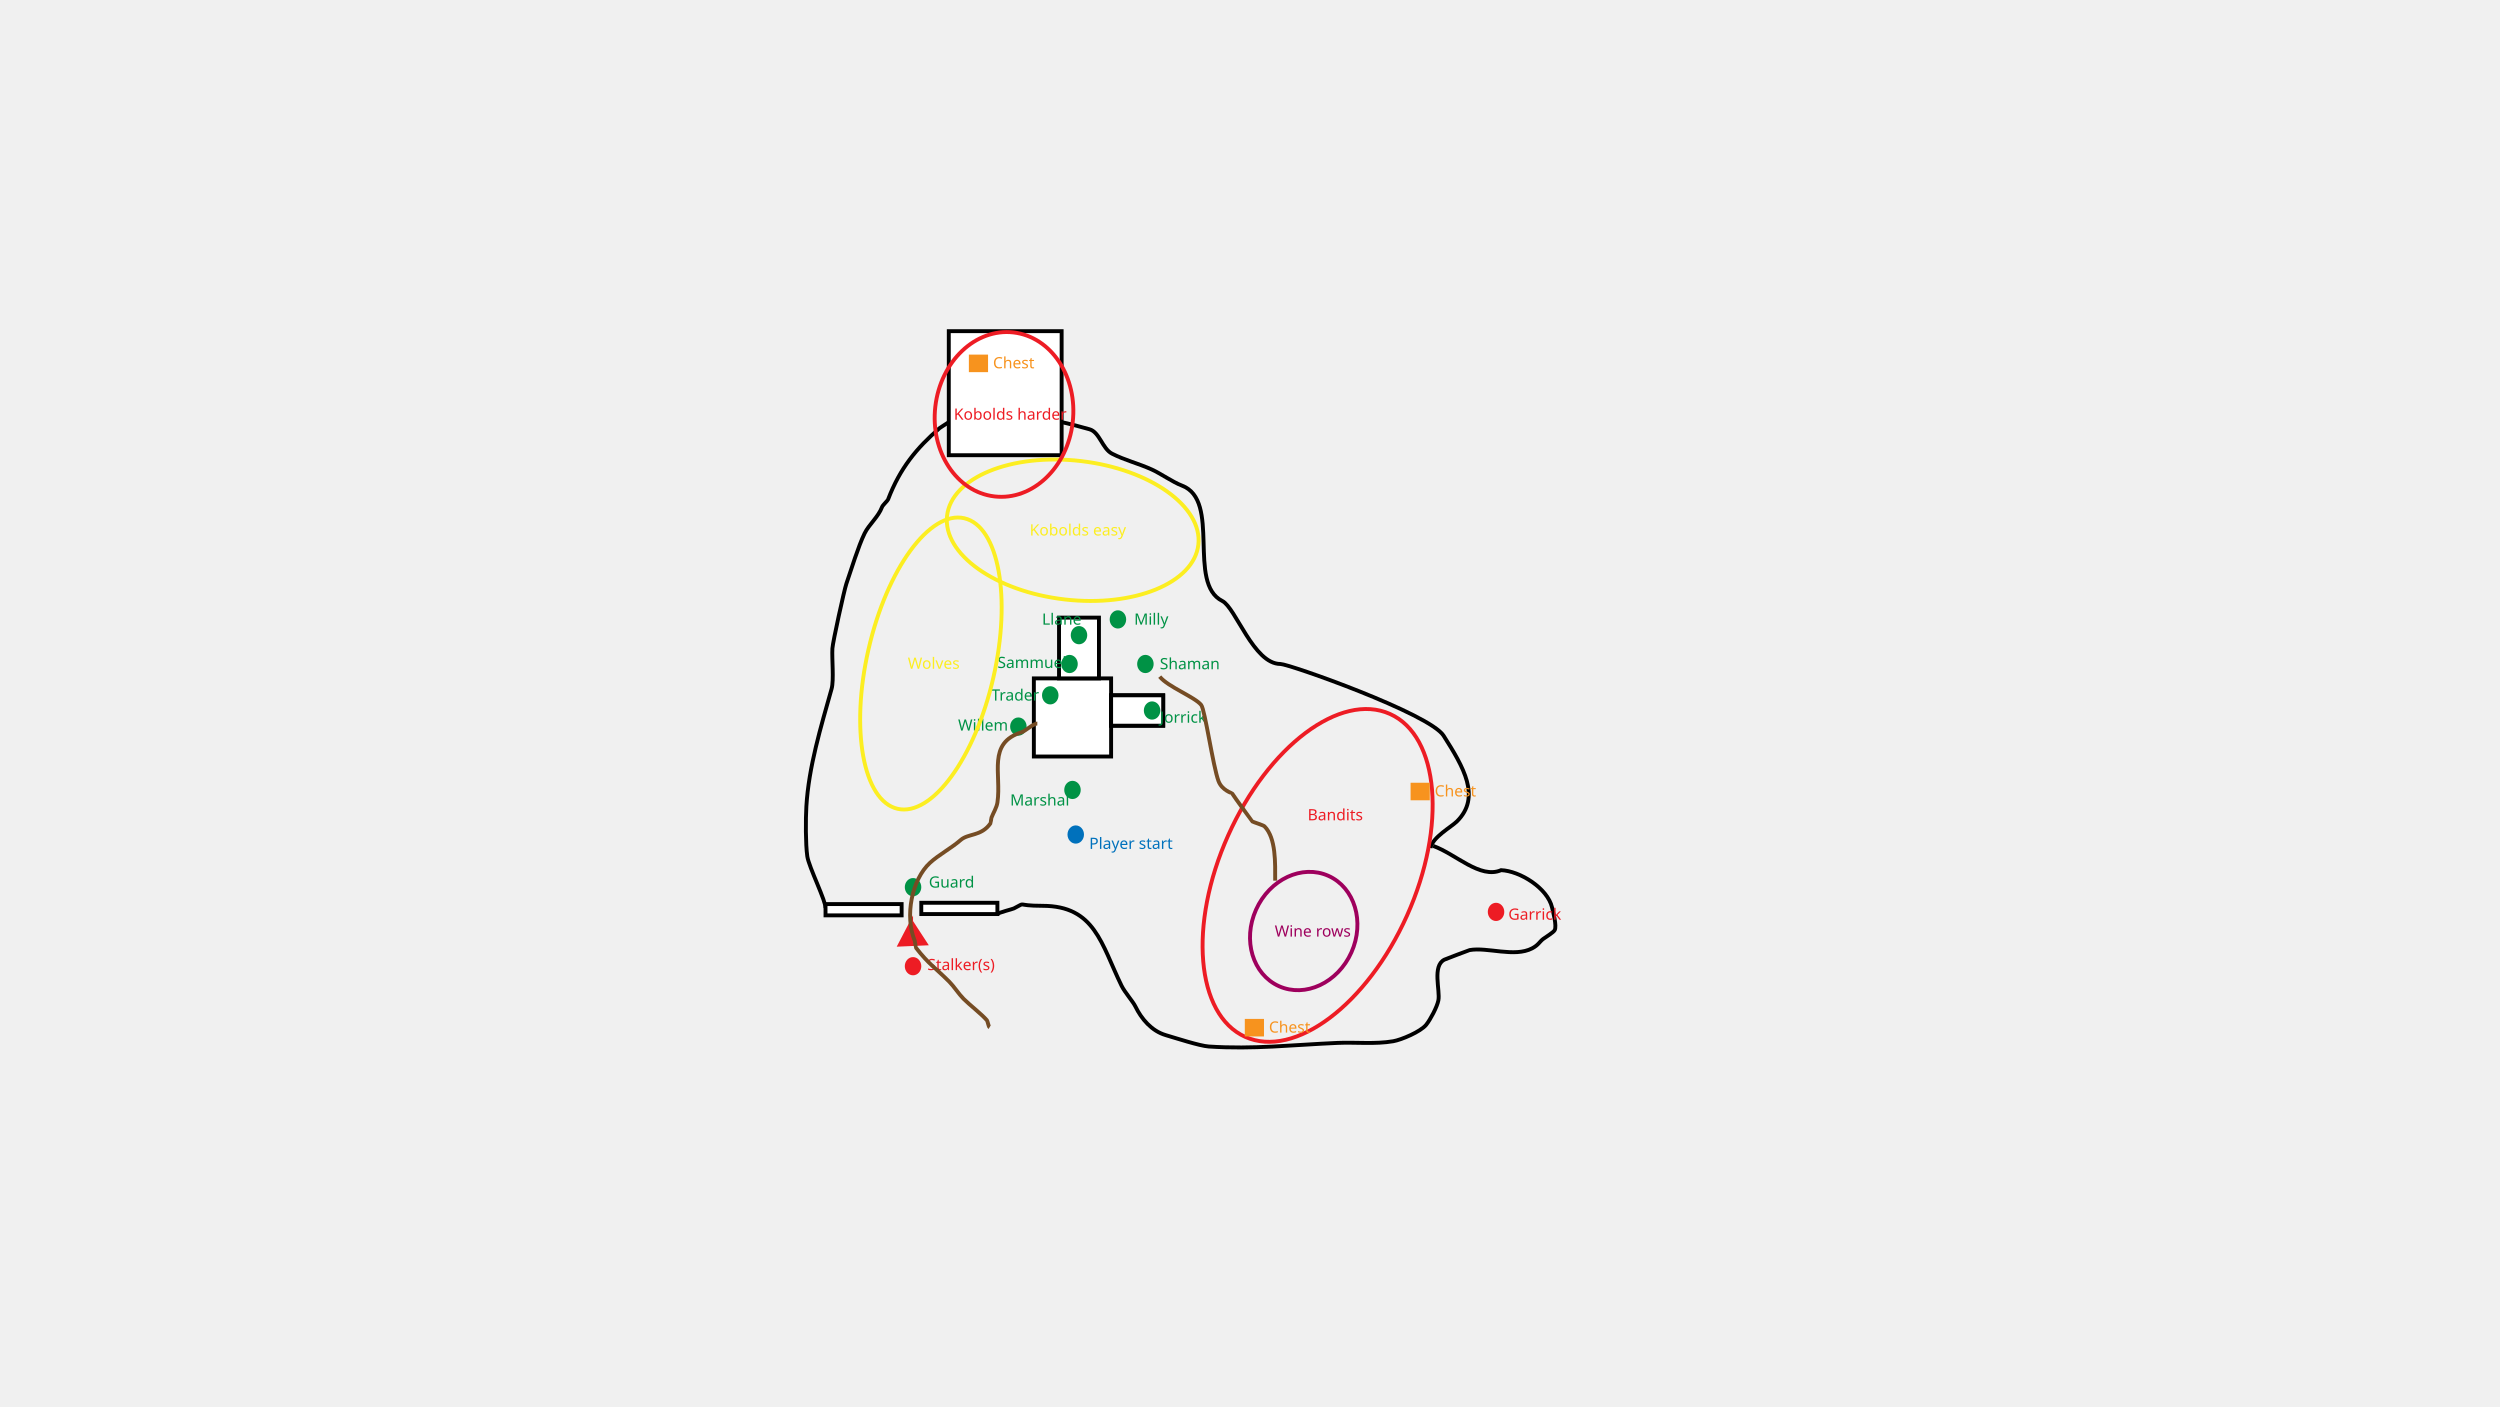
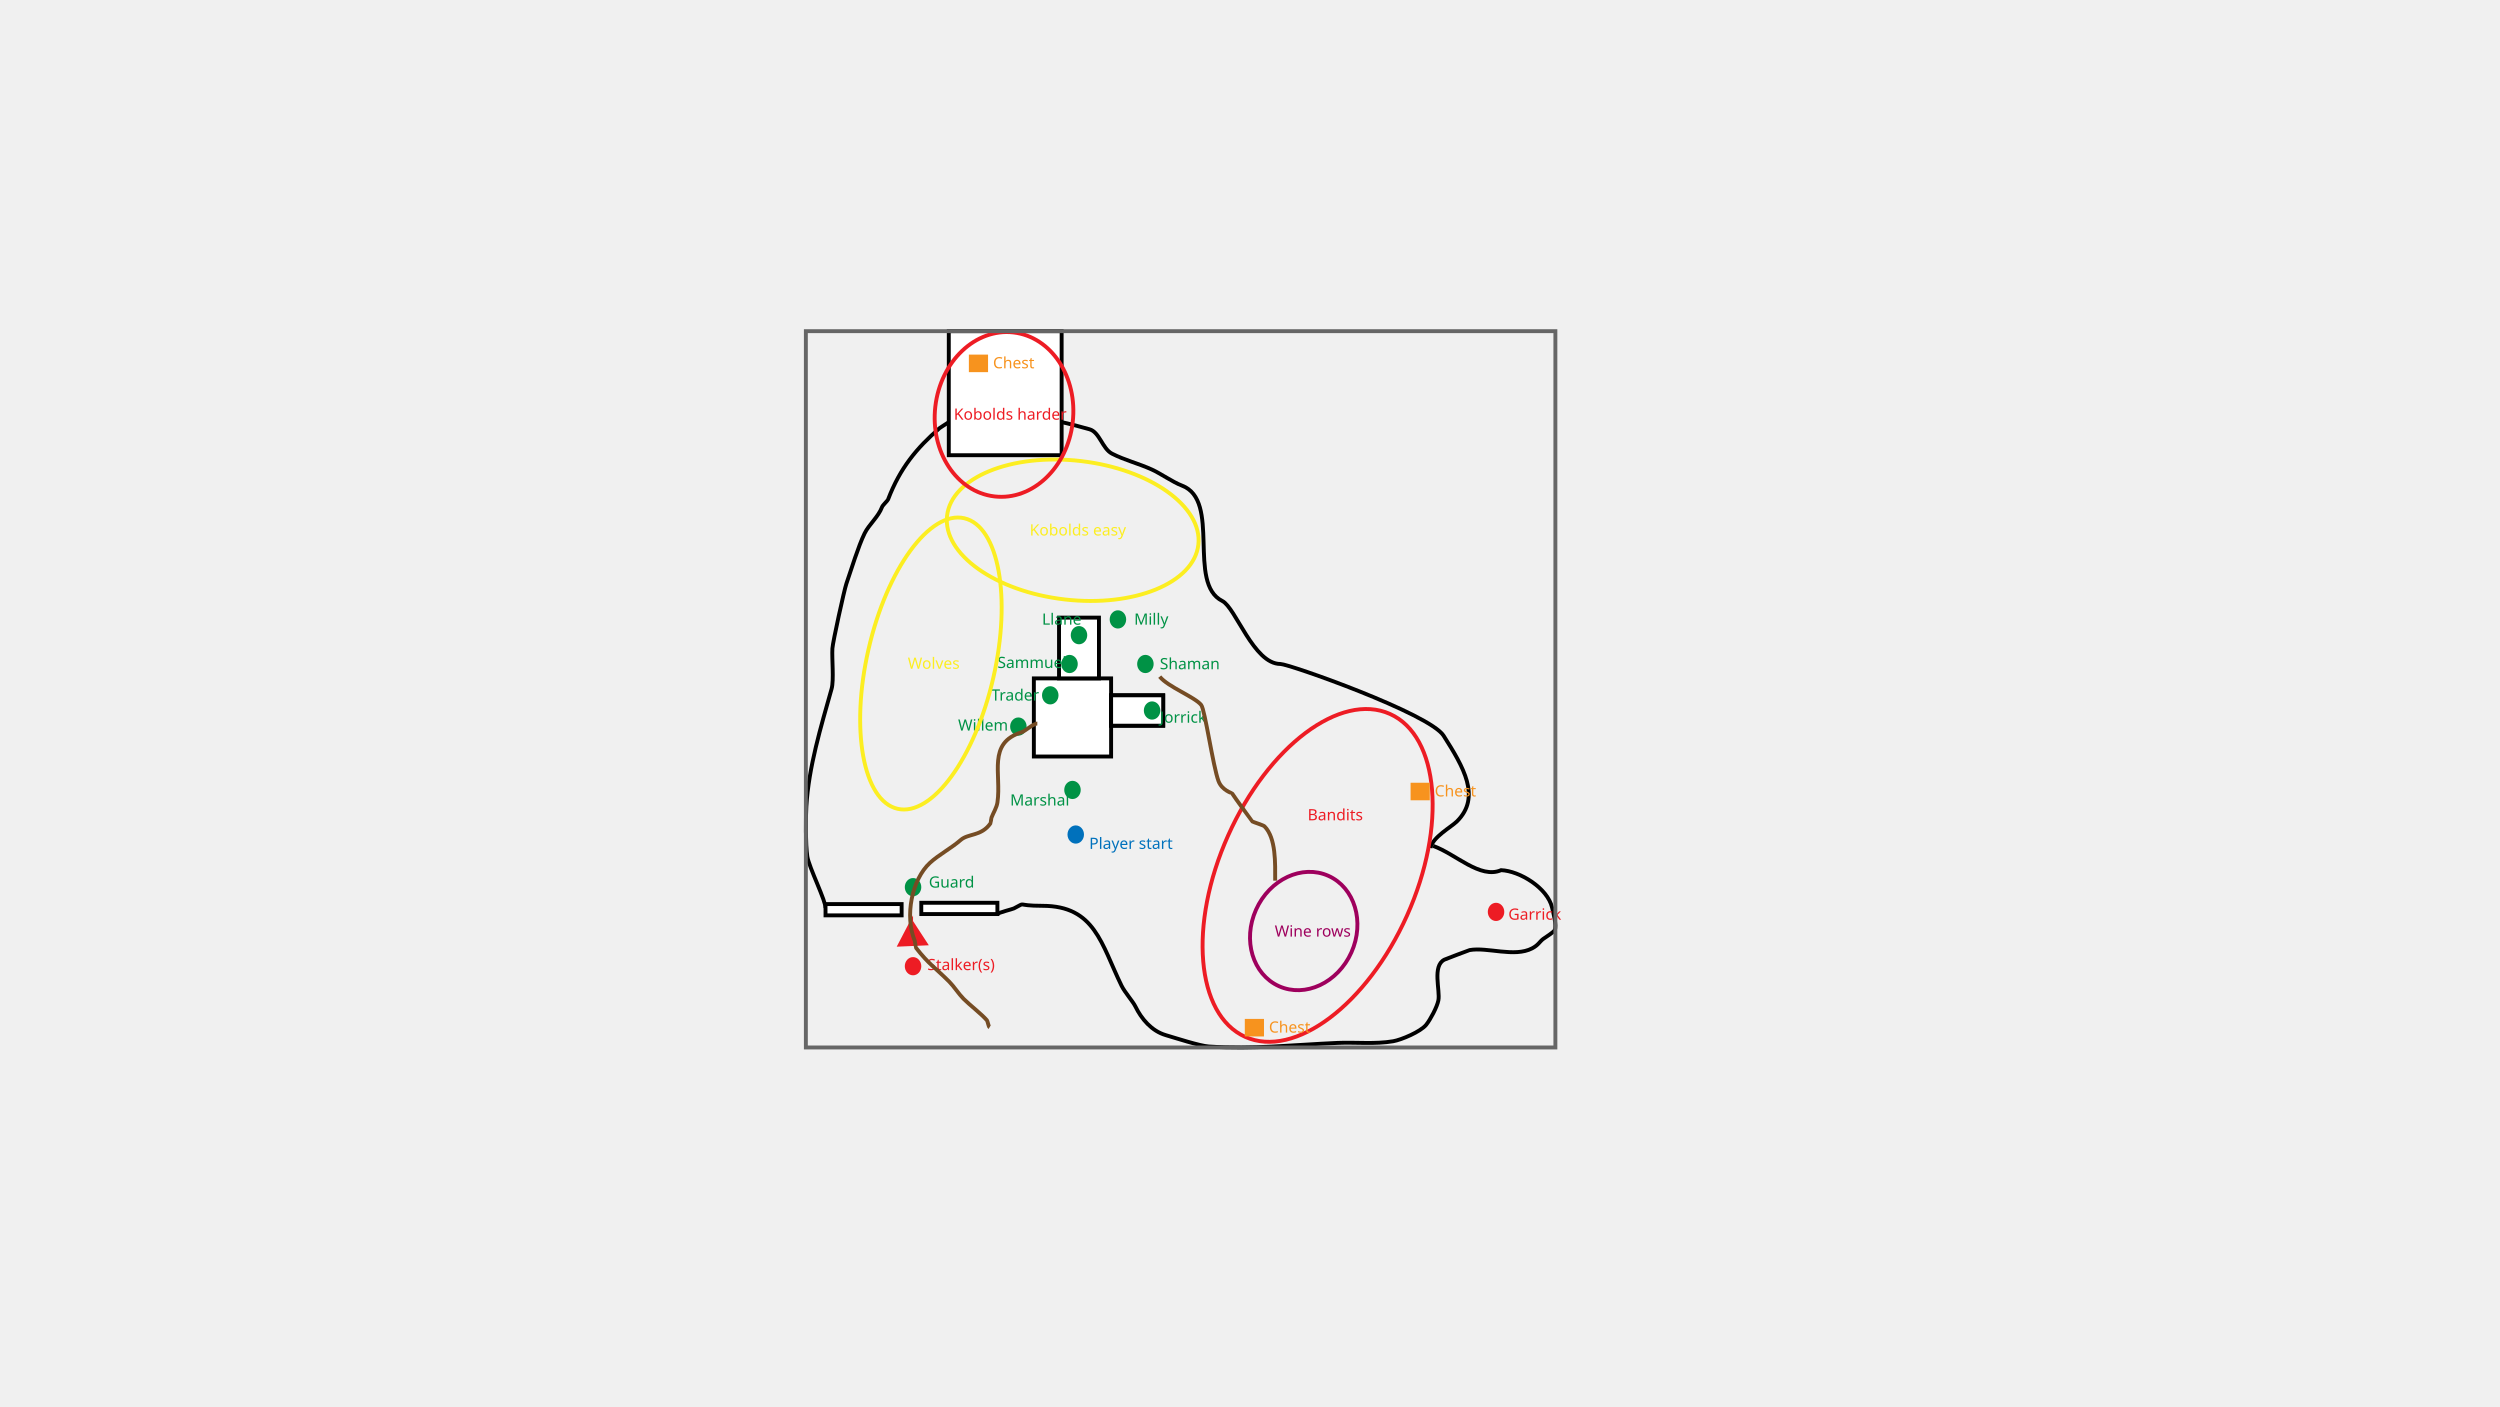
<svg xmlns="http://www.w3.org/2000/svg" viewBox="0 0 1920 1080">
  <defs>
    <style>
      .cls-1{fill:#ffffff;stroke:#000000;stroke-width:3;stroke-miterlimit:10}
      .cls-2{fill:none;stroke:#000000;stroke-width:3;stroke-miterlimit:10}
      .cls-3{fill:#009245}
      .cls-4{font-family:'Source Sans 3';font-size:12;fill:#009245}
      .cls-5{fill:#ed1c24}
      .cls-6{font-family:'Source Sans 3';font-size:12;fill:#ed1c24}
      .cls-7{fill:#0071bc}
      .cls-8{font-family:'Source Sans 3';font-size:12;fill:#0071bc}
      .cls-9{fill:none;stroke:#fcee21;stroke-width:3;stroke-miterlimit:10}
      .cls-10{font-family:'Source Sans 3';font-size:12;fill:#fcee21}
      .cls-11{fill:none;stroke:#ed1c24;stroke-width:3;stroke-miterlimit:10}
      .cls-12{fill:none;stroke:#9e005d;stroke-width:3;stroke-miterlimit:10}
      .cls-13{font-family:'Source Sans 3';font-size:12;fill:#9e005d}
      .cls-14{fill:none;stroke:#754c24;stroke-width:3;stroke-miterlimit:10}
      .cls-15{fill:#f7931e}
      .cls-16{font-family:'Source Sans 3';font-size:12;fill:#f7931e}
+       .cls-17{fill:none;stroke:#666666;stroke-width:3;stroke-miterlimit:10}
    </style>
  </defs>
  <g id="Layer_1" data-name="Layer 1">
    <path d="M794 521 L853.333 521 L853.333 581 L794 581 Z" class="cls-1" />
    <path d="M853.333 534 L893.333 534 L893.333 557.333 L853.333 557.333 Z" class="cls-1" />
    <path d="M853.333 534 L893.333 534 L893.333 557.333 L853.333 557.333 Z" class="cls-1" />
    <path d="M813.333 474.333 L844 474.333 L844 521 L813.333 521 Z" class="cls-1" />
    <path d="M634 697.667 C634.789 692.933 621.148 665.81 620 657.667 C618.667 648.209 618.699 629.372 619.286 619.38 C621.081 588.881 630.415 558.47 638.667 529 C640.539 522.314 638.82 505.983 639.286 498.047 C639.58 493.056 648.402 452.978 650 448.333 C653.835 437.187 659.179 419.535 664 409.667 C667.351 402.807 674.558 397.012 677.437 389.333 C677.956 387.952 681.666 384.542 682 383.667 C691.337 359.177 704.079 344.123 721.5 328.88 C722.592 327.925 736.667 319.667 728.667 323" class="cls-2" />
    <path d="M815.333 324.333 C817.688 324.333 835.113 329.25 836.667 329.667 C844.503 331.77 846.525 344.576 854.042 348.417 C864.02 353.515 874.344 355.935 884.651 360.62 C891.321 363.651 900.915 370.376 907.635 372.896 C938.136 384.334 911.327 447.855 938.711 461.547 C949.06 466.722 962.711 509.939 983.378 509.939 C989.936 509.939 1097.917 548.083 1108.667 565 C1124.031 589.18 1137.624 612.126 1119 630.75 C1114.521 635.229 1100.279 642.834 1098.589 651.286" class="cls-2" />
    <path d="M1100.667 649.667 C1118.066 655.873 1136.718 675.302 1152.865 668.286 C1167.241 668.885 1188.524 682.016 1192 697 C1192.767 700.304 1195.728 711.04 1194 714.333 C1193.051 716.143 1186.66 719.947 1185.151 721.12 C1182.192 723.421 1181.52 725.787 1176.667 728.333 C1163.088 735.457 1142.382 727.227 1128.667 729.667 C1128.445 729.706 1110.561 736.386 1109.333 737 C1099.742 741.796 1106.182 760.756 1104.667 768.333 C1103.647 773.433 1098.526 783.01 1095.333 787 C1091.02 792.391 1076.191 798.601 1070 799.667 C1056.078 802.064 1041.243 800.34 1027.151 800.953 C992.976 802.439 962.595 806.001 928.286 803.714 C921.38 803.253 902.717 797.163 895.333 795 C884.442 791.81 876.673 782.565 872 773 C870.065 769.04 863.863 762.184 861.333 757 C845.778 725.124 840.976 695.667 800.667 695.667 C778.587 695.667 789.423 692.288 778.667 697.667 C777.413 698.294 766.948 700.815 766 702" class="cls-2" />
    <path d="M634 694.333 L692.45 694.333 L692.45 703 L634 703 Z" class="cls-1" />
    <path d="M707.55 693.333 L766 693.333 L766 702 L707.55 702 Z" class="cls-1" />
    <path d="M817.333 606.667 C817.333 602.801 820.169 599.667 823.667 599.667 C827.164 599.667 830 602.801 830 606.667 C830 610.533 827.164 613.667 823.667 613.667 C820.169 613.667 817.333 610.533 817.333 606.667 Z" class="cls-3" />
    <path d="M728.667 254.333 L815.333 254.333 L815.333 349.604 L728.667 349.604 Z" class="cls-1" />
    <path d="M694.884 681.333 C694.884 677.467 697.719 674.333 701.217 674.333 C704.715 674.333 707.55 677.467 707.55 681.333 C707.55 685.199 704.715 688.333 701.217 688.333 C697.719 688.333 694.884 685.199 694.884 681.333 Z" class="cls-3" />
    <text transform="matrix(1 0 0 1 713.325 681.667)" x="0" y="0" xml:space="preserve" class="cls-4">
      <tspan x="0" y="0">Guard</tspan>
    </text>
    <path d="M694.884 742.044 C694.884 738.178 697.719 735.044 701.217 735.044 C704.715 735.044 707.55 738.178 707.55 742.044 C707.55 745.91 704.715 749.044 701.217 749.044 C697.719 749.044 694.884 745.91 694.884 742.044 Z" class="cls-5" />
    <text transform="matrix(1 0 0 1 712.189 745.044)" x="0" y="0" xml:space="preserve" class="cls-6">
      <tspan x="0" y="0">Stalker(s)</tspan>
    </text>
    <path d="M701.217 703 L688.667 727.063 L713.325 725.97 L701.217 707.375" class="cls-5" />
    <text transform="matrix(1 0 0 1 775.781 618.667)" x="0" y="0" xml:space="preserve" class="cls-4">
      <tspan x="0" y="0">Marshal</tspan>
    </text>
    <path d="M819.835 640.912 C819.835 637.046 822.67 633.912 826.168 633.912 C829.666 633.912 832.501 637.046 832.501 640.912 C832.501 644.778 829.666 647.912 826.168 647.912 C822.67 647.912 819.835 644.778 819.835 640.912 Z" class="cls-7" />
    <text transform="matrix(1 0 0 1 836.501 651.956)" x="0" y="0" xml:space="preserve" class="cls-8">
      <tspan x="0" y="0">Player start</tspan>
    </text>
    <path d="M775.781 558 C775.781 554.134 778.617 551 782.115 551 C785.612 551 788.448 554.134 788.448 558 C788.448 561.866 785.612 565 782.115 565 C778.617 565 775.781 561.866 775.781 558 Z" class="cls-3" />
    <text transform="matrix(1 0 0 1 735.775 561.088)" x="0" y="0" xml:space="preserve" class="cls-4">
      <tspan x="0" y="0">Willem</tspan>
    </text>
    <path d="M852.234 475.711 C852.234 471.845 855.07 468.711 858.568 468.711 C862.065 468.711 864.901 471.845 864.901 475.711 C864.901 479.577 862.065 482.711 858.568 482.711 C855.07 482.711 852.234 479.577 852.234 475.711 Z" class="cls-3" />
    <text transform="matrix(1 0 0 1 871.032 479.755)" x="0" y="0" xml:space="preserve" class="cls-4">
      <tspan x="0" y="0">Milly</tspan>
    </text>
    <path d="M822.333 487.81 C822.333 483.944 825.169 480.81 828.667 480.81 C832.164 480.81 835 483.944 835 487.81 C835 491.676 832.164 494.81 828.667 494.81 C825.169 494.81 822.333 491.676 822.333 487.81 Z" class="cls-3" />
    <text transform="matrix(1 0 0 1 800.267 479.755)" x="0" y="0" xml:space="preserve" class="cls-4">
      <tspan x="0" y="0">Llane</tspan>
    </text>
    <path d="M878.465 545.667 C878.465 541.801 881.3 538.667 884.798 538.667 C888.296 538.667 891.131 541.801 891.131 545.667 C891.131 549.533 888.296 552.667 884.798 552.667 C881.3 552.667 878.465 549.533 878.465 545.667 Z" class="cls-3" />
    <text transform="matrix(1 0 0 1 890.72 555.044)" x="0" y="0" xml:space="preserve" class="cls-4">
      <tspan x="0" y="0">Jorrick</tspan>
    </text>
    <path d="M815.056 509.939 C815.056 506.073 817.892 502.939 821.389 502.939 C824.887 502.939 827.723 506.073 827.723 509.939 C827.723 513.805 824.887 516.939 821.389 516.939 C817.892 516.939 815.056 513.805 815.056 509.939 Z" class="cls-3" />
    <text transform="matrix(1 0 0 1 766 513.027)" x="0" y="0" xml:space="preserve" class="cls-4">
      <tspan x="0" y="0">Sammuel</tspan>
    </text>
    <path d="M873.333 509.939 C873.333 506.073 876.169 502.939 879.667 502.939 C883.164 502.939 886 506.073 886 509.939 C886 513.805 883.164 516.939 879.667 516.939 C876.169 516.939 873.333 513.805 873.333 509.939 Z" class="cls-3" />
    <text transform="matrix(1 0 0 1 890.72 513.983)" x="0" y="0" xml:space="preserve" class="cls-4">
      <tspan x="0" y="0">Shaman</tspan>
    </text>
    <path d="M800.267 534 C800.267 530.134 803.102 527 806.6 527 C810.098 527 812.933 530.134 812.933 534 C812.933 537.866 810.098 541 806.6 541 C803.102 541 800.267 537.866 800.267 534 Z" class="cls-3" />
    <text transform="matrix(1 0 0 1 761.384 538.044)" x="0" y="0" xml:space="preserve" class="cls-4">
      <tspan x="0" y="0">Trader</tspan>
    </text>
    <path d="M667.028 498.589 C681.164 436.966 714.075 391.932 740.536 398.002 C766.997 404.072 776.988 458.948 762.852 520.571 C748.716 582.194 715.805 627.229 689.344 621.159 C662.883 615.089 652.891 560.212 667.028 498.589 Z" class="cls-9" />
    <text transform="matrix(1 0 0 1 697.174 513.624)" x="0" y="0" xml:space="preserve" class="cls-10">
      <tspan x="0" y="0">Wolves</tspan>
    </text>
    <path d="M829.979 354.077 C883.27 360.238 923.721 389.029 920.327 418.383 C916.933 447.737 870.981 466.539 817.689 460.378 C764.398 454.217 723.948 425.426 727.341 396.071 C730.735 366.717 776.688 347.915 829.979 354.077 Z" class="cls-9" />
    <text transform="matrix(1 0 0 1 790.774 411.271)" x="0" y="0" xml:space="preserve" class="cls-10">
      <tspan x="0" y="0">Kobolds easy</tspan>
    </text>
    <path d="M778.365 255.315 C807.498 258.683 827.855 289.607 823.834 324.386 C819.813 359.165 792.937 384.628 763.804 381.26 C734.671 377.892 714.313 346.968 718.334 312.189 C722.355 277.41 749.232 251.947 778.365 255.315 Z" class="cls-11" />
    <text transform="matrix(1 0 0 1 732.54 322.332)" x="0" y="0" xml:space="preserve" class="cls-6">
      <tspan x="0" y="0">Kobolds harder</tspan>
    </text>
    <path d="M1142.624 700.333 C1142.624 696.467 1145.459 693.333 1148.957 693.333 C1152.455 693.333 1155.291 696.467 1155.291 700.333 C1155.291 704.199 1152.455 707.333 1148.957 707.333 C1145.459 707.333 1142.624 704.199 1142.624 700.333 Z" class="cls-5" />
    <text transform="matrix(1 0 0 1 1158.389 706.333)" x="0" y="0" xml:space="preserve" class="cls-6">
      <tspan x="0" y="0">Garrick</tspan>
    </text>
    <path d="M1067.498 548.312 C1105.43 565.308 1111.301 634.608 1080.612 703.097 C1049.924 771.586 994.295 813.329 956.364 796.332 C918.432 779.336 912.56 710.036 943.249 641.547 C973.938 573.058 1029.566 531.315 1067.498 548.312 Z" class="cls-11" />
    <text transform="matrix(1 0 0 1 1004.262 630)" x="0" y="0" xml:space="preserve" class="cls-6">
      <tspan x="0" y="0">Bandits</tspan>
    </text>
    <path d="M1020.239 672.661 C1040.461 681.722 1048.354 708.038 1037.868 731.438 C1027.383 754.839 1002.489 766.463 982.267 757.402 C962.046 748.341 954.153 722.026 964.638 698.625 C975.124 675.224 1000.017 663.6 1020.239 672.661 Z" class="cls-12" />
    <text transform="matrix(1 0 0 1 978.979 719.333)" x="0" y="0" xml:space="preserve" class="cls-13">
      <tspan x="0" y="0">Wine rows</tspan>
    </text>
    <path d="M796.667 555.667 C793.597 555.667 787.315 561.508 784.667 562.333 C758.038 570.637 769.216 593.996 766.047 616.182 C765.472 620.206 762.94 624.115 761.453 627.938 C761.295 628.343 760.875 632.035 760.667 632.333 C753.612 642.442 743.755 639.911 737.802 645.12 C730.691 651.342 720.961 656.485 714.292 662.583 C700.191 675.476 694.731 703.639 702.547 722.62 C702.734 723.075 703.295 727.677 703.453 727.88 C713.371 740.632 718.239 743.155 729.042 753.958 C732.562 757.479 736.286 763.37 740 767.083 C744.946 772.029 753.578 778.584 757.88 783.5 C758.579 784.299 759.165 788.499 760 789" class="cls-14" />
    <path d="M890.667 519.667 C896.918 527.481 917.84 535.402 922.547 541.453 C925.414 545.139 931.592 588.628 935.818 599.896 C938.461 606.944 946.155 609.158 946.214 609.255 C947.811 611.918 961.68 630.817 961.771 630.88 C962.428 631.34 970.3 633.8 971.083 634.583 C980.101 643.601 979.333 663.099 979.333 676.333" class="cls-14" />
    <g>
      <path d="M744.094 272.333 L758.83 272.333 L758.83 285.81 L744.094 285.81 Z" class="cls-15" />
      <text transform="matrix(1 0 0 1 762.598 282.854)" x="0" y="0" xml:space="preserve" class="cls-16">
        <tspan x="0" y="0">Chest</tspan>
      </text>
    </g>
    <g>
      <path d="M1083.327 601.146 L1098.063 601.146 L1098.063 614.623 L1083.327 614.623 Z" class="cls-15" />
      <text transform="matrix(1 0 0 1 1101.831 611.667)" x="0" y="0" xml:space="preserve" class="cls-16">
        <tspan x="0" y="0">Chest</tspan>
      </text>
    </g>
    <g>
      <path d="M956.01 782.523 L970.746 782.523 L970.746 796 L956.01 796 Z" class="cls-15" />
      <text transform="matrix(1 0 0 1 974.514 793.044)" x="0" y="0" xml:space="preserve" class="cls-16">
        <tspan x="0" y="0">Chest</tspan>
      </text>
    </g>
+     <path d="M618.9 254.333 L1194.533 254.333 L1194.533 804.46 L618.9 804.46 Z" class="cls-17" />
  </g>
</svg>
